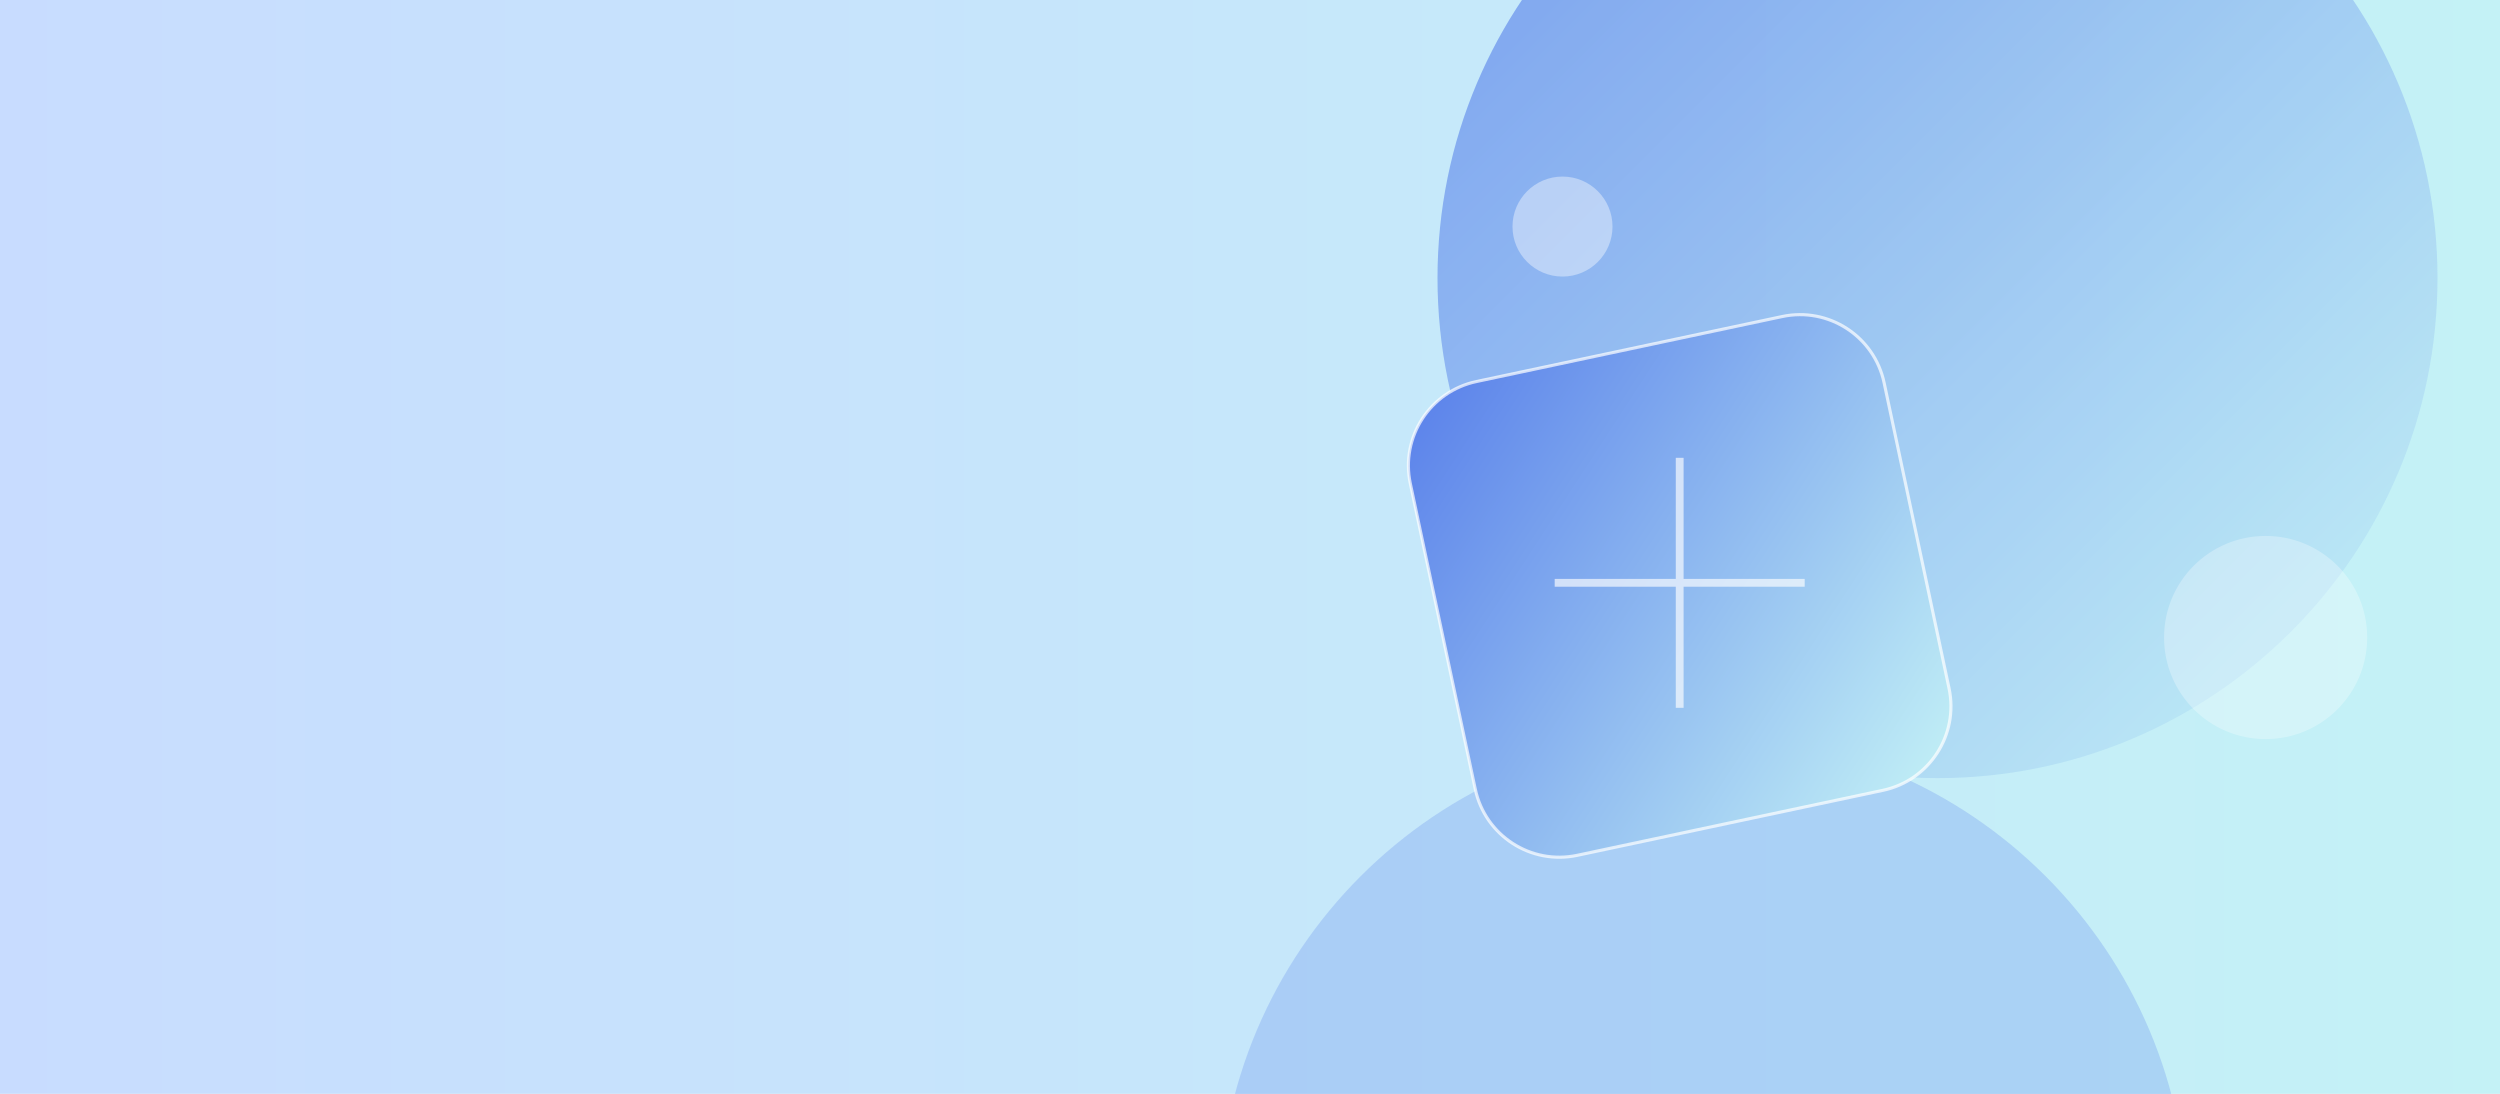
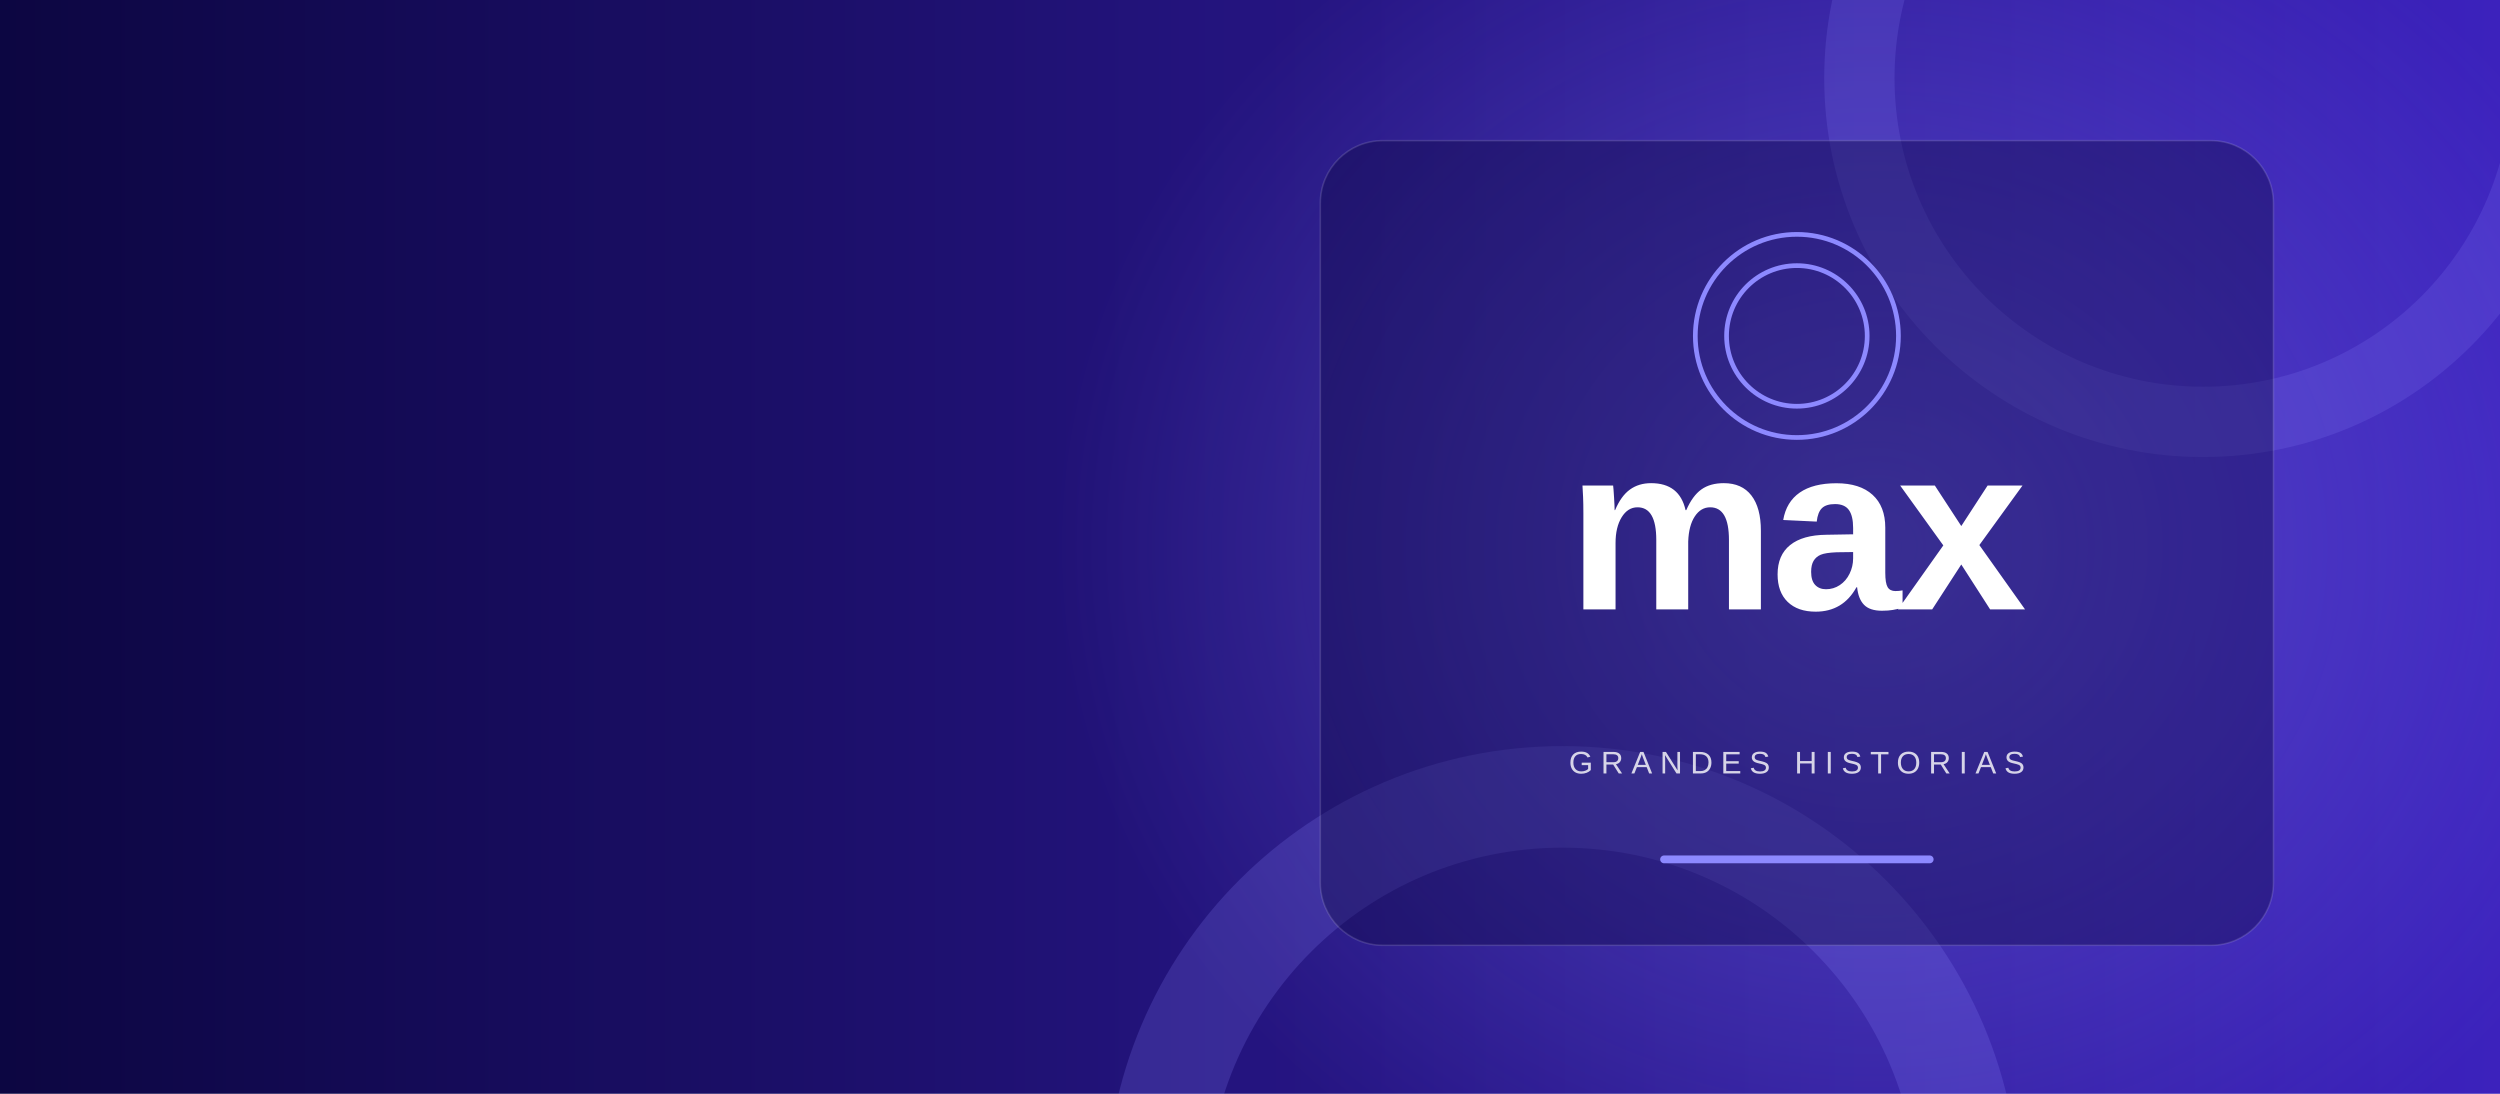
- <svg xmlns="http://www.w3.org/2000/svg" width="1600" height="700" viewBox="0 0 1600 700">
+ <svg xmlns="http://www.w3.org/2000/svg" width="1600" height="700" viewBox="0 0 1600 700" role="img" aria-label="Max">
  <defs>
-     <linearGradient id="bg">
-       <stop stop-color="#c8dcff" />
-       <stop offset="1" stop-color="#c4f2f6" />
+     <linearGradient id="bg" x1="0" x2="1">
+       <stop stop-color="#0c0641" />
+       <stop offset="1" stop-color="#3c22bd" />
    </linearGradient>
-     <linearGradient id="orb" x2="1" y2="1">
-       <stop stop-color="#587fea" />
-       <stop offset="1" stop-color="#c4f2f6" />
-     </linearGradient>
+     <radialGradient id="glow">
+       <stop stop-color="#8d89ff" stop-opacity=".4" />
+       <stop offset="1" stop-color="#8d89ff" stop-opacity="0" />
+     </radialGradient>
  </defs>
  <rect width="1600" height="700" fill="url(#bg)" />
-   <circle cx="1240" cy="178" r="320" fill="url(#orb)" opacity=".72" />
-   <circle cx="1090" cy="780" r="310" fill="#587fea" opacity=".25" />
-   <rect x="920" y="220" width="310" height="310" rx="55" transform="rotate(-12 1075 375)" fill="url(#orb)" stroke="white" stroke-opacity=".7" stroke-width="2" />
-   <path d="M995 373h160m-80-80v160" stroke="white" stroke-width="5" opacity=".65" />
-   <circle cx="1000" cy="145" r="32" fill="white" opacity=".4" />
-   <circle cx="1450" cy="408" r="65" fill="white" opacity=".28" />
+   <ellipse cx="1200" cy="350" rx="530" ry="480" fill="url(#glow)" />
+   <circle cx="1410" cy="50" r="220" fill="none" stroke="#8d89ff" stroke-opacity=".17" stroke-width="45" />
+   <circle cx="1000" cy="770" r="260" fill="none" stroke="#8d89ff" stroke-opacity=".2" stroke-width="65" />
+   <rect x="845" y="90" width="610" height="515" rx="40" fill="#0c0641" fill-opacity=".38" stroke="white" stroke-opacity=".14" />
+   <circle cx="1150" cy="215" r="65" fill="none" stroke="#8d89ff" stroke-width="3" />
+   <circle cx="1150" cy="215" r="45" fill="none" stroke="#8d89ff" stroke-width="3" />
+   <text x="1150" y="390" text-anchor="middle" font-family="Arial,Helvetica,sans-serif" font-weight="800" font-size="150" letter-spacing="-3" fill="white">max</text>
+   <text x="1150" y="495" text-anchor="middle" font-family="Arial,Helvetica,sans-serif" font-size="20" letter-spacing="5" fill="white" opacity=".8">GRANDES HISTORIAS</text>
+   <path d="M1065 550h170" stroke="#8d89ff" stroke-width="5" stroke-linecap="round" />
</svg>
